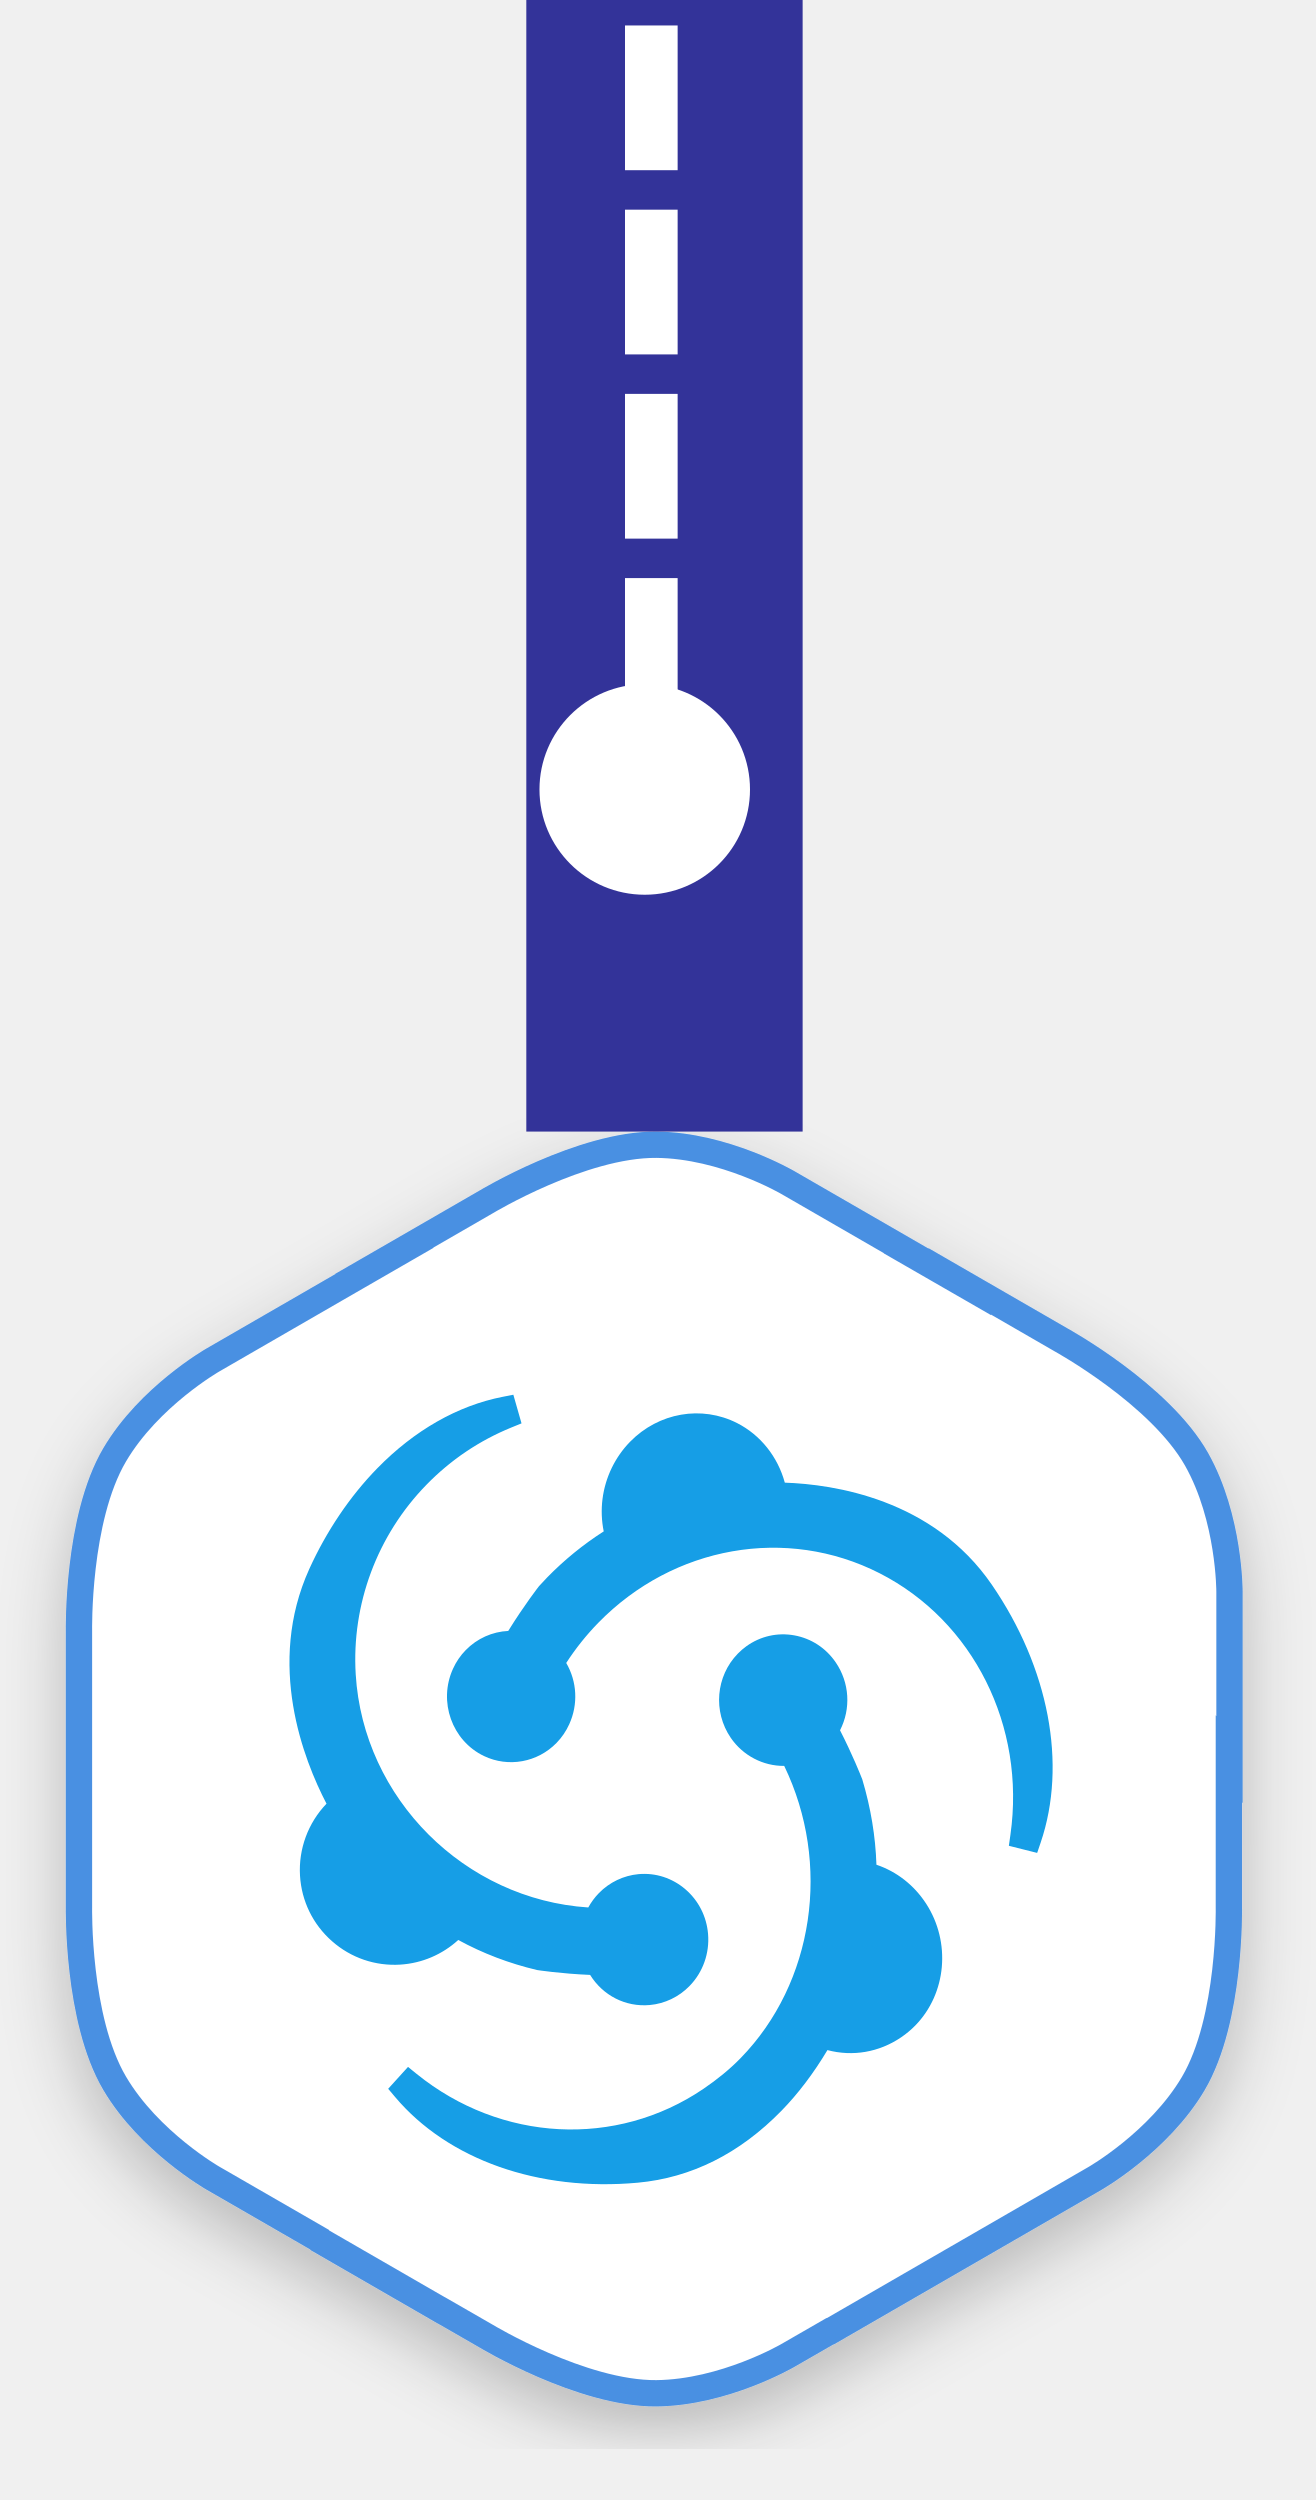
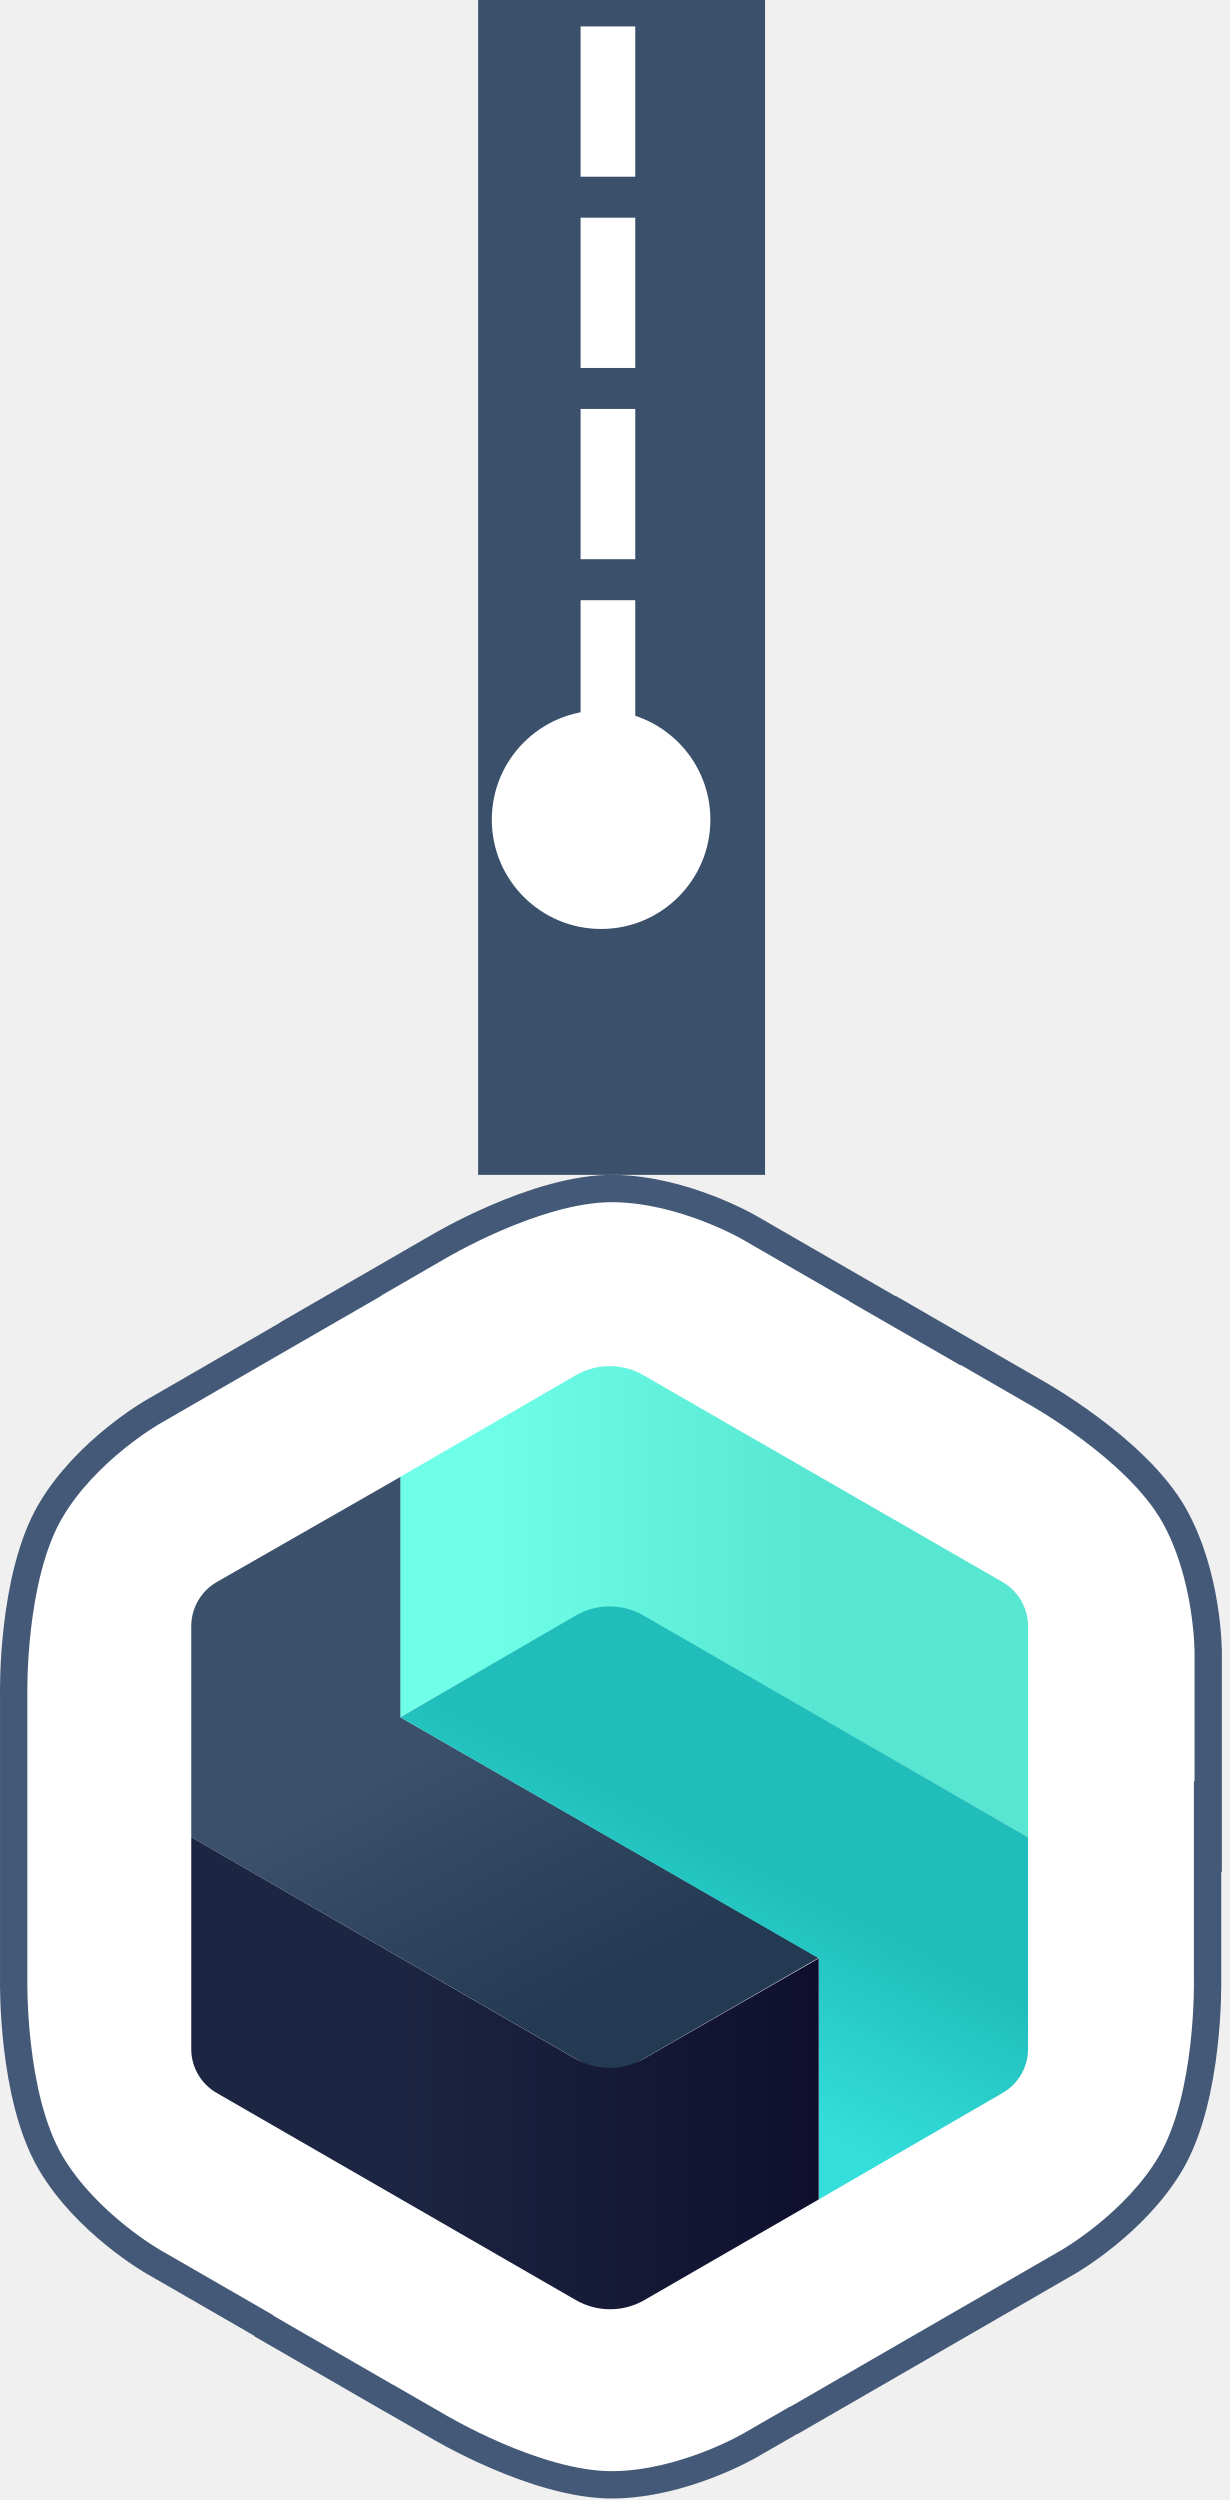
- <svg xmlns="http://www.w3.org/2000/svg" width="100px" height="190px" viewBox="0 0 100 190" version="1.1">
+ <svg xmlns="http://www.w3.org/2000/svg" width="90px" height="183px" viewBox="0 0 90 183" version="1.1">
  <defs>
-     <filter x="-9.2%" y="-3.3%" width="118.4%" height="107.7%" filterUnits="objectBoundingBox" id="filter-1">
-       <feOffset dx="0" dy="2" in="SourceAlpha" result="shadowOffsetOuter1" />
-       <feGaussianBlur stdDeviation="2.5" in="shadowOffsetOuter1" result="shadowBlurOuter1" />
-       <feColorMatrix values="0 0 0 0 0   0 0 0 0 0   0 0 0 0 0  0 0 0 0.23 0" type="matrix" in="shadowBlurOuter1" result="shadowMatrixOuter1" />
-       <feMerge>
-         <feMergeNode in="shadowMatrixOuter1" />
-         <feMergeNode in="SourceGraphic" />
-       </feMerge>
-     </filter>
+     <linearGradient x1="13.086%" y1="50.059%" x2="66.667%" y2="50.059%" id="linearGradient-1">
+       <stop stop-color="#6FFFE9" offset="0%" />
+       <stop stop-color="#57E6D1" offset="100%" />
+     </linearGradient>
+     <linearGradient x1="37.08%" y1="46.682%" x2="60.442%" y2="88.802%" id="linearGradient-2">
+       <stop stop-color="#3A506B" offset="0%" />
+       <stop stop-color="#243952" offset="100%" />
+     </linearGradient>
+     <linearGradient x1="53.605%" y1="41.215%" x2="36.975%" y2="71.729%" id="linearGradient-3">
+       <stop stop-color="#20BDBA" offset="0%" />
+       <stop stop-color="#33DEDB" offset="100%" />
+     </linearGradient>
+     <linearGradient x1="33.319%" y1="50.081%" x2="100%" y2="50.081%" id="linearGradient-4">
+       <stop stop-color="#1C2541" offset="0%" />
+       <stop stop-color="#0F0F2D" offset="100%" />
+     </linearGradient>
  </defs>
  <g id="Page-1" stroke="none" stroke-width="1" fill="none" fill-rule="evenodd">
-     <g id="Version-1" transform="translate(-688, -978)">
-       <g id="Section-II" transform="translate(-7, 905)">
-         <g id="Heart" filter="url(#filter-1)" transform="translate(694, 0)">
-           <path d="M37.932,164.354 L30.186,168.826 L30.227,168.826 L26.556,170.943 L17.191,176.352 C17.191,176.352 12.328,179.128 9.712,183.57 C6.836,188.451 7.002,196.962 7.002,196.962 L7.002,203.415 L7.002,205.906 L7.002,208.984 L7.002,212.104 L7.002,217.928 C7.002,217.928 6.836,226.445 9.712,231.326 C12.328,235.768 17.191,238.544 17.191,238.544 L25.281,243.211 L25.316,243.265 L34.521,248.579 L34.533,248.579 L37.932,250.536 C37.932,250.536 45.221,254.943 50.891,254.889 C56.045,254.836 60.872,252.019 60.872,252.019 L64.075,250.174 L64.111,250.174 L84.205,238.567 C84.205,238.567 89.068,235.792 91.689,231.349 C94.566,226.468 94.394,217.951 94.394,217.951 L94.394,206.665 L94.441,206.736 L94.441,193.985 C94.441,193.985 94.465,188.386 91.933,183.896 C89.139,178.962 81.678,174.851 81.678,174.851 L73.932,170.379 L73.962,170.439 L71.892,169.247 L71.916,169.247 L60.872,162.871 C60.872,162.871 56.045,160.048 50.891,160 C45.221,159.953 37.932,164.354 37.932,164.354 Z" id="Shape" stroke="#4A90E2" stroke-width="2" fill="#FFFFFF" fill-rule="nonzero" />
-           <g id="icon-bg-Skx1wlOIqZ" transform="translate(23, 179)" fill="#129EE6">
-             <path d="M57.094,34.025 L56.824,34.82 L54.674,34.28 L54.792,33.448 C55.969,25.184 51.973,17.195 44.848,13.565 C37.778,9.961 29.186,11.476 23.468,17.334 C22.562,18.262 21.744,19.286 21.033,20.385 C21.856,21.797 21.953,23.528 21.26,25.047 C21.018,25.578 20.692,26.054 20.292,26.465 C18.848,27.943 16.635,28.344 14.785,27.459 C12.349,26.295 11.292,23.319 12.429,20.824 C12.667,20.297 12.992,19.821 13.394,19.41 C14.259,18.523 15.414,18.008 16.627,17.951 C17.839,15.992 18.953,14.564 18.963,14.551 C19.197,14.291 19.389,14.088 19.584,13.887 C20.886,12.554 22.33,11.378 23.883,10.386 C23.552,8.758 23.763,7.067 24.498,5.551 C24.858,4.814 25.322,4.152 25.88,3.58 C28.053,1.354 31.327,0.783 34.027,2.158 C35.802,3.062 37.113,4.721 37.645,6.682 C41.353,6.809 48.902,7.915 53.376,14.434 C57.718,20.762 59.109,28.085 57.094,34.025 Z M10.414,6.837 C6.671,10.67 4.71,15.924 5.034,21.251 C5.605,30.683 13.316,38.357 22.709,38.968 C22.929,38.569 23.202,38.198 23.516,37.877 C24.323,37.05 25.394,36.538 26.533,36.435 C27.829,36.32 29.091,36.729 30.091,37.587 C31.088,38.444 31.699,39.647 31.812,40.975 C31.937,42.447 31.422,43.893 30.4,44.94 C29.592,45.768 28.518,46.28 27.379,46.382 C25.541,46.546 23.82,45.66 22.85,44.093 C20.593,43.997 18.841,43.726 18.824,43.724 C16.691,43.22 14.69,42.455 12.827,41.438 C11.616,42.544 10.071,43.205 8.433,43.31 C6.518,43.432 4.669,42.797 3.227,41.525 C1.779,40.248 0.918,38.482 0.801,36.552 C0.679,34.531 1.413,32.54 2.815,31.081 C1.068,27.729 -1.771,20.48 1.503,13.25 C2.812,10.364 4.598,7.717 6.668,5.597 C9.487,2.708 12.785,0.827 16.207,0.158 L17.014,0 L17.635,2.176 L16.87,2.487 C14.434,3.481 12.261,4.943 10.414,6.837 Z M9.663,51.616 C16.073,56.801 24.833,57.256 31.462,52.751 C32.538,52.02 33.487,51.237 34.28,50.424 C39.87,44.697 41.198,35.643 37.6,28.208 C36.007,28.226 34.463,27.429 33.537,26.072 C32.176,24.081 32.402,21.391 34.075,19.677 C34.286,19.462 34.505,19.271 34.728,19.113 C35.792,18.349 37.086,18.056 38.368,18.288 C39.651,18.52 40.768,19.249 41.513,20.34 C42.57,21.888 42.681,23.859 41.842,25.502 C42.791,27.36 43.411,28.921 43.534,29.236 C44.181,31.4 44.536,33.557 44.609,35.72 C46.148,36.238 47.473,37.272 48.388,38.683 C50.284,41.612 49.937,45.503 47.565,47.934 C47.239,48.267 46.879,48.568 46.492,48.832 C44.809,49.976 42.803,50.317 40.885,49.807 C39.827,51.576 38.655,53.123 37.394,54.414 C34.216,57.671 30.539,59.511 26.464,59.885 C18.942,60.573 12.051,58.14 8.032,53.376 L7.502,52.748 L9.009,51.086 L9.663,51.616 Z" id="Shape" />
+     <g id="seal" transform="translate(1, 0)">
+       <g id="Heart" transform="translate(0, 87)">
+         <path d="M30.932,4.354 L23.186,8.826 L23.227,8.826 L19.556,10.943 L10.191,16.352 C10.191,16.352 5.328,19.128 2.712,23.57 C-0.164,28.451 0.002,36.962 0.002,36.962 L0.002,43.415 L0.002,45.906 L0.002,48.984 L0.002,52.104 L0.002,57.928 C0.002,57.928 -0.164,66.445 2.712,71.326 C5.328,75.768 10.191,78.544 10.191,78.544 L18.281,83.211 L18.316,83.265 L27.521,88.579 L27.533,88.579 L30.932,90.536 C30.932,90.536 38.221,94.943 43.891,94.889 C49.045,94.836 53.872,92.019 53.872,92.019 L57.075,90.174 L57.111,90.174 L77.205,78.567 C77.205,78.567 82.068,75.792 84.689,71.349 C87.566,66.468 87.394,57.951 87.394,57.951 L87.394,46.665 L87.441,46.736 L87.441,33.985 C87.441,33.985 87.465,28.386 84.933,23.896 C82.139,18.962 74.678,14.851 74.678,14.851 L66.932,10.379 L66.962,10.439 L64.892,9.247 L64.916,9.247 L53.872,2.871 C53.872,2.871 49.045,0.048 43.891,0 C38.221,-0.047 30.932,4.354 30.932,4.354 Z" id="Shape" stroke="#435977" stroke-width="2" fill="#FFFFFF" fill-rule="nonzero" />
+         <g id="Layer_2" transform="translate(13, 13)">
+           <g id="Layer_1-2">
+             <path d="M33.105,0.669 L59.383,15.803 C60.537,16.468 61.25,17.697 61.252,19.028 L61.252,34.486 L33.776,18.703 C31.83,17.567 29.422,17.567 27.476,18.703 L15.283,25.702 L15.283,8.114 L28.147,0.669 C29.679,-0.223 31.574,-0.223 33.105,0.669 Z" id="Shape" fill="url(#linearGradient-1)" />
+             <path d="M15.303,8.114 L1.87,15.803 C0.715,16.468 0.003,17.697 2.04281037e-16,19.028 L2.04281037e-16,34.486 L30.626,52.134 L45.929,43.31 L15.303,25.702 L15.303,8.114 Z" id="Shape" fill="url(#linearGradient-2)" />
+             <path d="M15.303,25.702 L28.147,18.257 C29.679,17.365 31.574,17.365 33.105,18.257 L61.252,34.486 L61.252,49.984 C61.254,51.316 60.54,52.547 59.383,53.209 L45.929,60.999 L45.929,43.351 L15.303,25.702 Z" id="Shape" fill="url(#linearGradient-3)" />
+             <path d="M33.105,68.403 L45.929,60.999 L45.929,43.351 L33.105,50.714 C31.568,51.586 29.684,51.586 28.147,50.714 L-2.94155394e-06,34.486 L5.92923063e-21,49.984 C-0.002,51.316 0.712,52.547 1.87,53.209 L28.147,68.363 C29.677,69.247 31.561,69.263 33.105,68.403 Z" id="Shape" fill="url(#linearGradient-4)" />
          </g>
        </g>
-         <g id="Icons" transform="translate(141, 50)">
-           <g id="History" transform="translate(0, 4)">
-             <rect id="Rectangle-2" fill="#333399" x="594" y="19" width="21" height="86" />
-             <path d="M603.5,22.935 L603.5,71.022" id="Line-22" stroke="#FFFFFF" stroke-width="4" stroke-linecap="square" stroke-dasharray="7" />
-             <circle id="Oval-6" fill="#FFFFFF" cx="603" cy="79" r="8" />
-           </g>
+       </g>
+       <g id="Icons" transform="translate(34, 0)">
+         <g id="History">
+           <rect id="Rectangle-2" fill="#3A506B" fill-rule="nonzero" x="0" y="0" width="21" height="86" />
+           <path d="M9.5,3.935 L9.5,52.022" id="Line-22" stroke="#FFFFFF" stroke-width="4" stroke-linecap="square" stroke-dasharray="7" />
+           <circle id="Oval-6" fill="#FFFFFF" fill-rule="nonzero" cx="9" cy="60" r="8" />
        </g>
      </g>
    </g>
  </g>
</svg>
